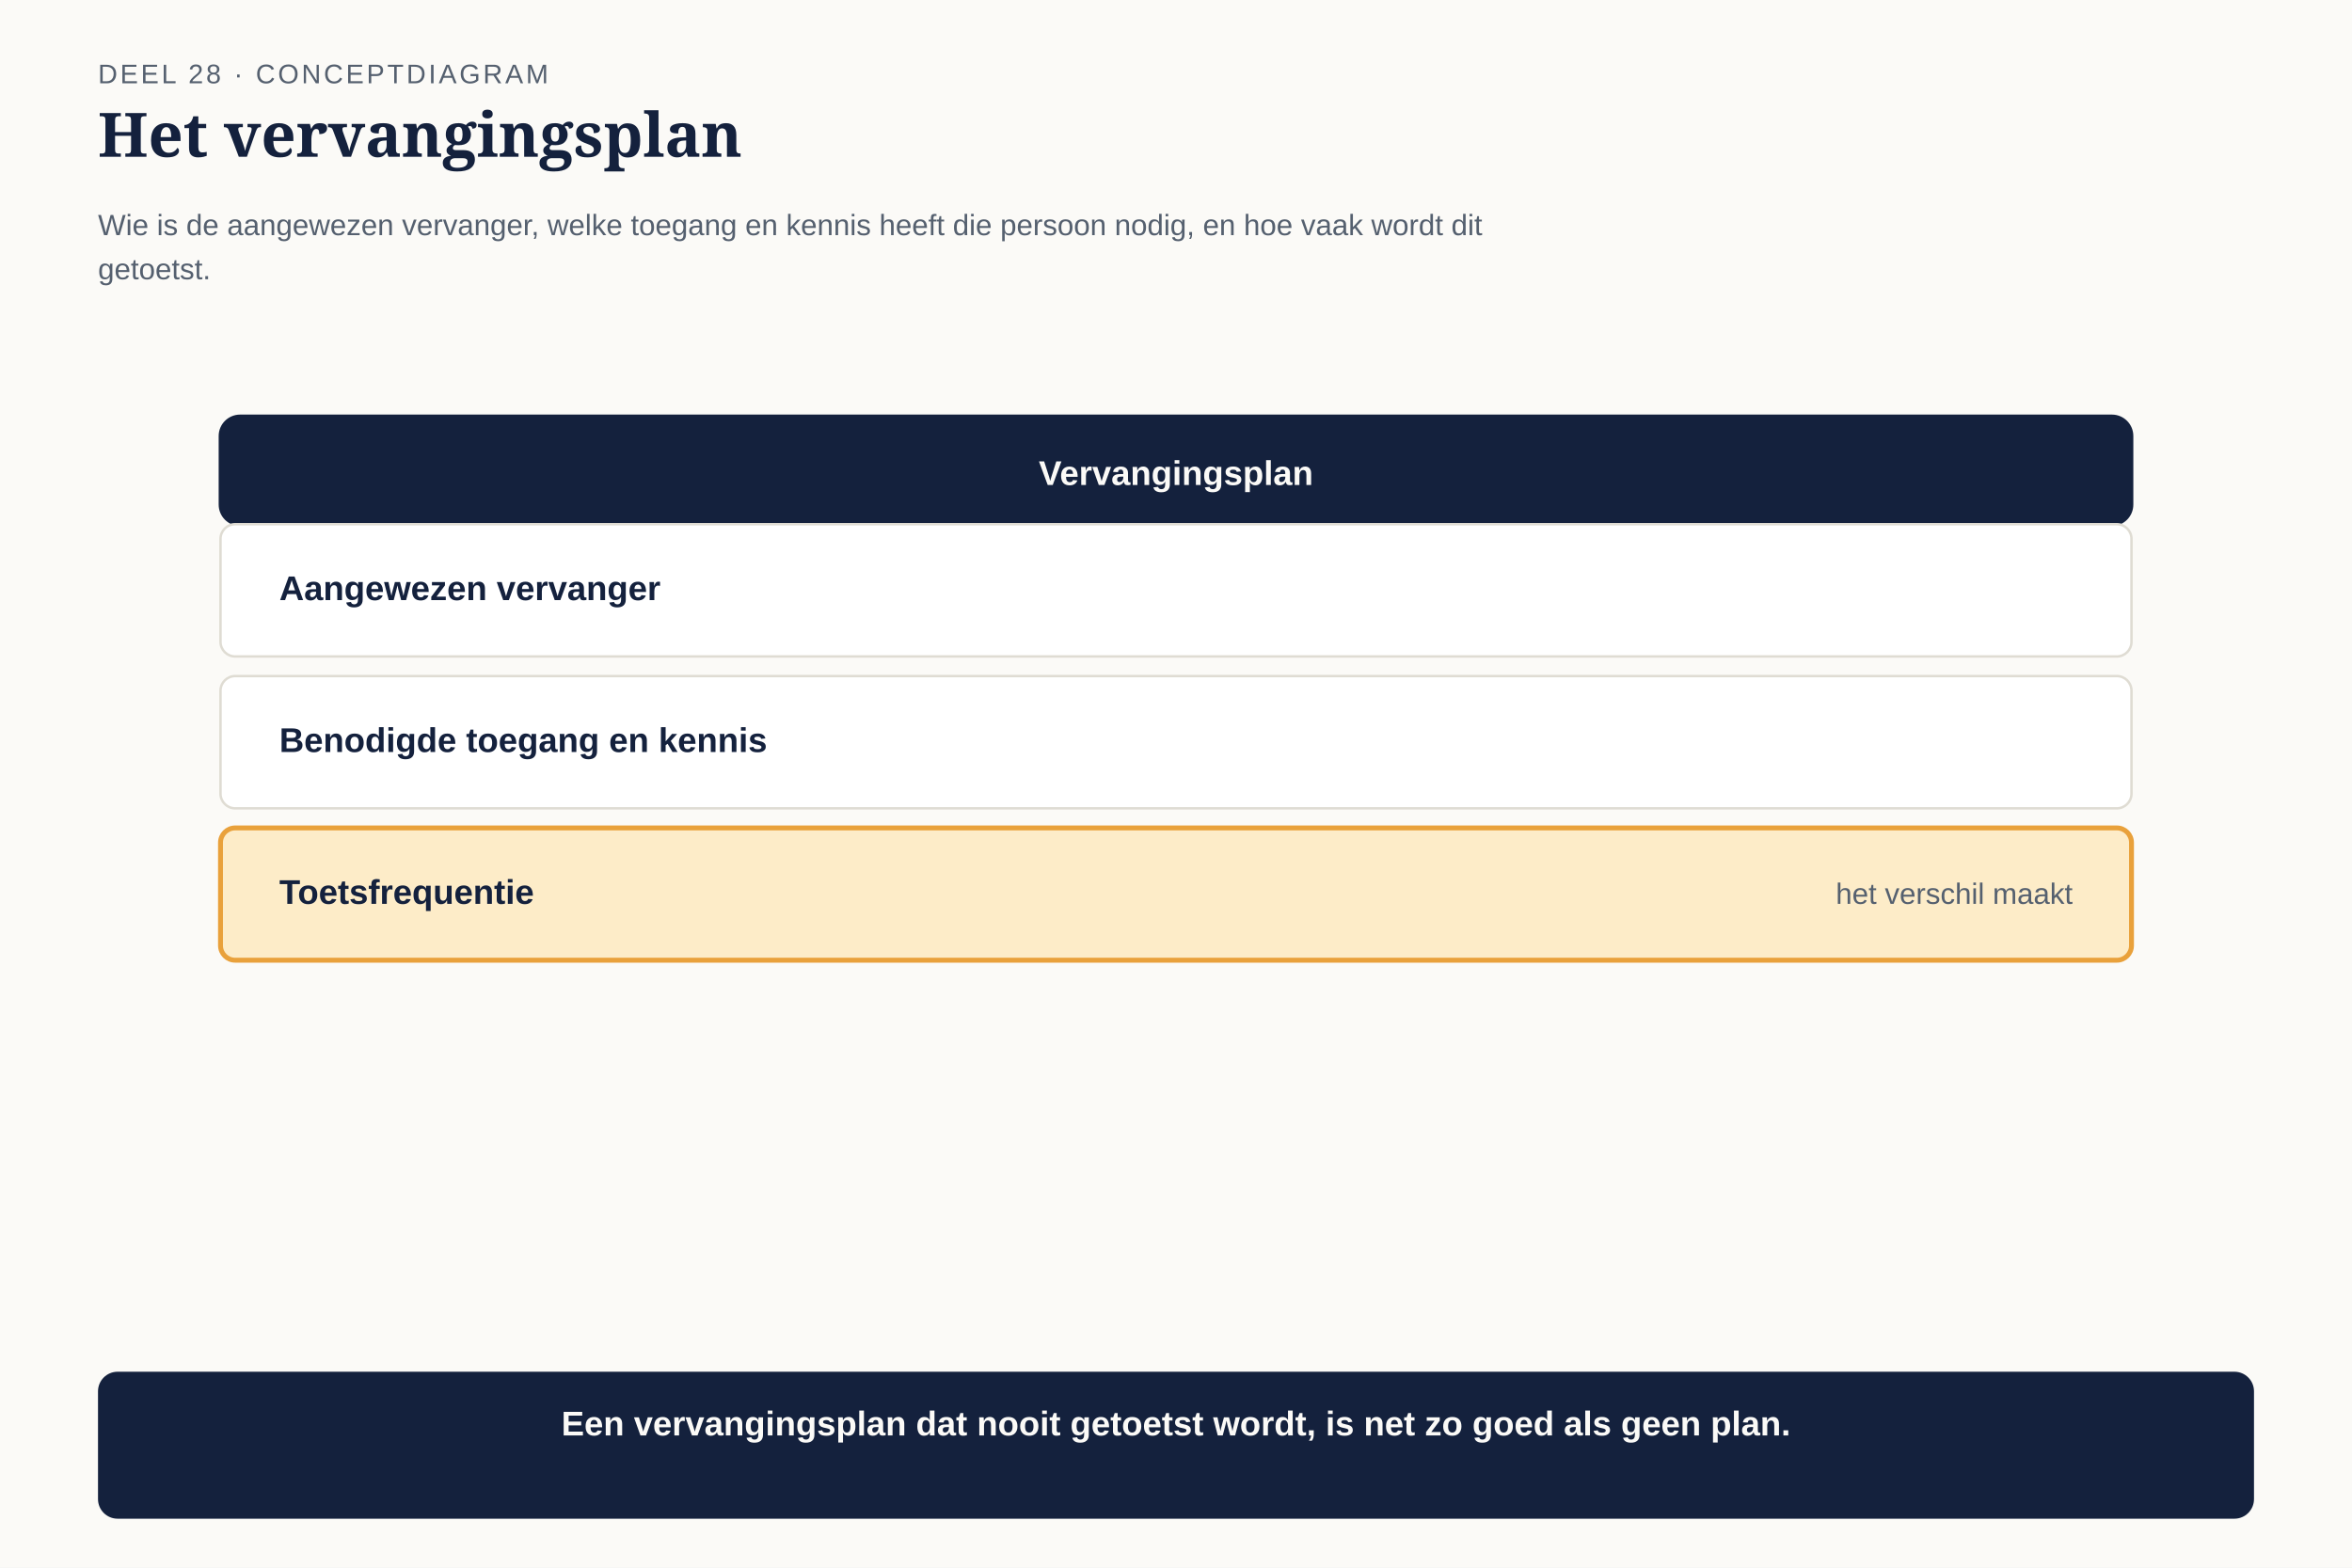
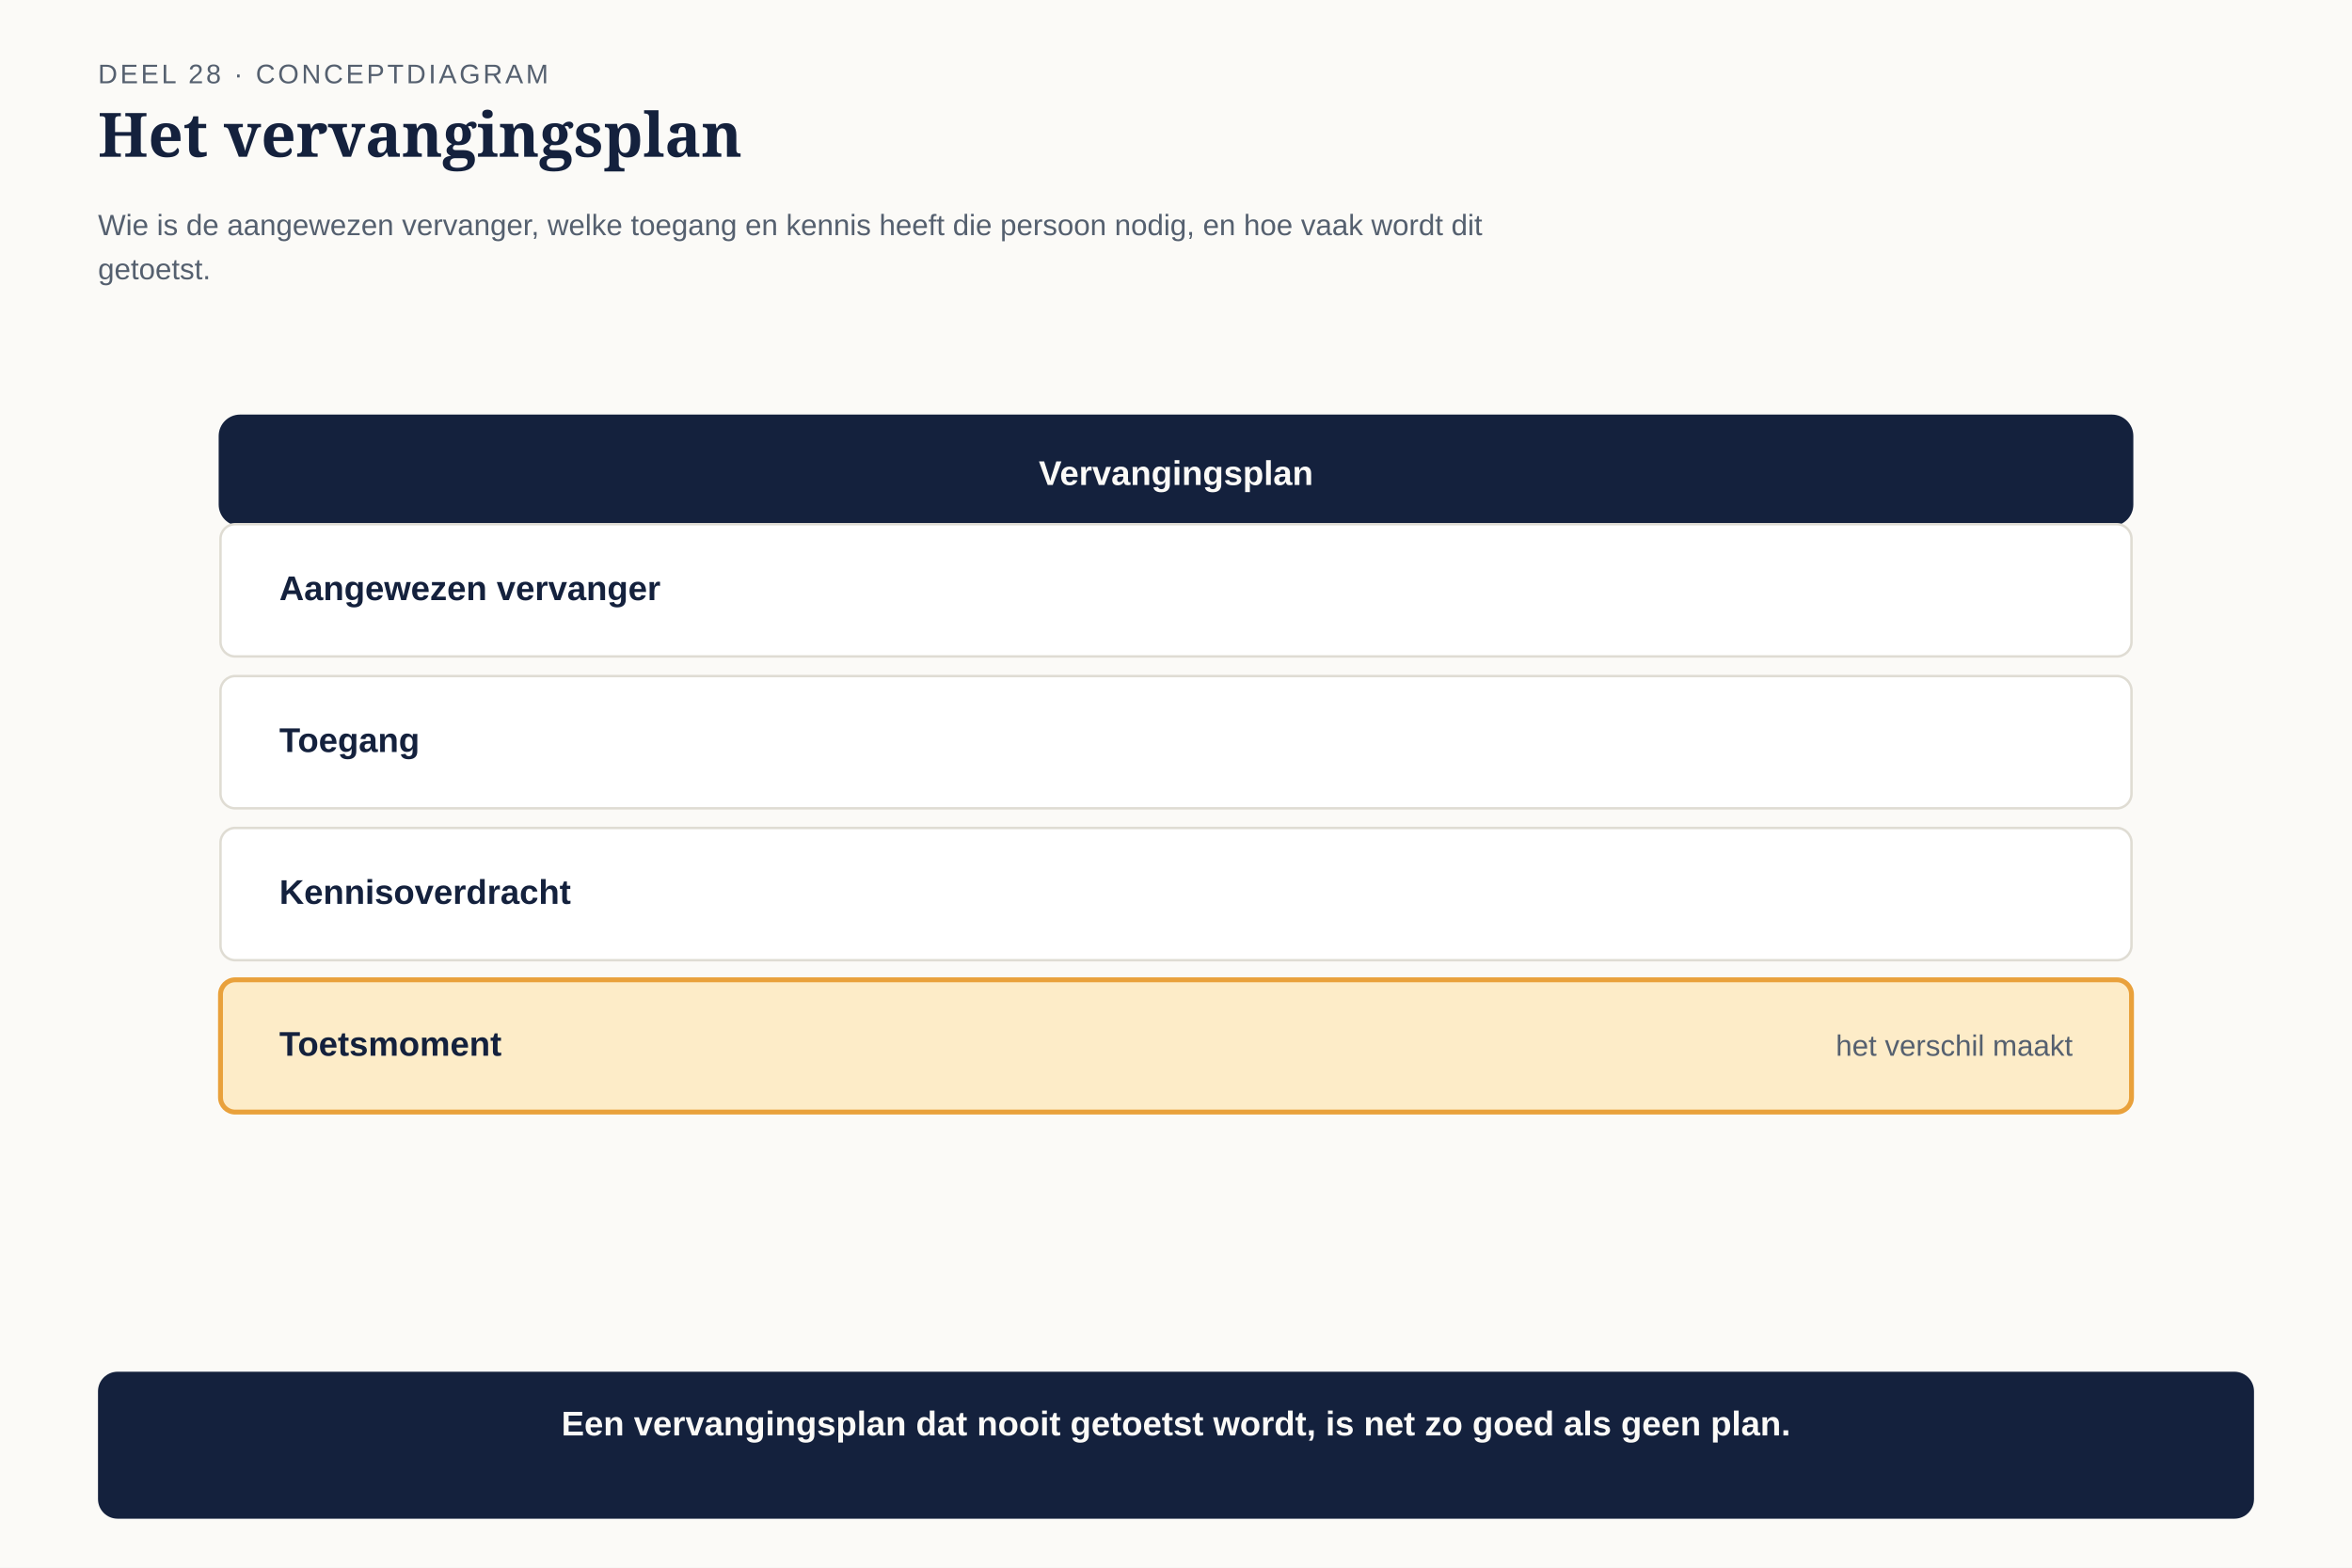
<svg xmlns="http://www.w3.org/2000/svg" viewBox="0 0 960 640" font-family="'DM Sans', Arial, sans-serif" width="960" height="640" preserveAspectRatio="xMidYMid meet">
  <defs>
    <style>
      .paper { fill:#FBFAF7; }
      .label { font-size:14px; font-weight:700; fill:#14213D; }
      .label-light { font-size:14px; font-weight:700; fill:#FBFAF7; }
      .sub { font-size:12px; fill:#55606F; }
      .sub-light { font-size:12px; fill:#DFDCD3; }
      .title { font-family:'Cormorant Garamond', Georgia, serif; font-size:25px; fill:#14213D; font-weight:600; }
      .title-sm { font-family:'Cormorant Garamond', Georgia, serif; font-size:19px; fill:#14213D; font-weight:600; }
      .kicker { font-size:11px; fill:#55606F; letter-spacing:.10em; }
      .arrow { stroke:#2563A8; stroke-width:2; fill:none; marker-end:url(#arrb); }
      .arrow-muted { stroke:#55606F; stroke-width:1.5; fill:none; marker-end:url(#arrm); }
      .arrow-amber { stroke:#E9A13B; stroke-width:2; fill:none; marker-end:url(#arra); }
    </style>
    <marker id="arrb" markerWidth="10" markerHeight="10" refX="6" refY="3" orient="auto">
      <path d="M0,0 L6,3 L0,6 Z" fill="#2563A8" />
    </marker>
    <marker id="arrm" markerWidth="10" markerHeight="10" refX="6" refY="3" orient="auto">
      <path d="M0,0 L6,3 L0,6 Z" fill="#55606F" />
    </marker>
    <marker id="arra" markerWidth="10" markerHeight="10" refX="6" refY="3" orient="auto">
      <path d="M0,0 L6,3 L0,6 Z" fill="#E9A13B" />
    </marker>
  </defs>
  <rect width="960" height="640" class="paper" />
  <text x="40" y="34" class="kicker">DEEL 28 · CONCEPTDIAGRAM</text>
  <text x="40" y="64" class="title">Het vervangingsplan</text>
  <text x="40" y="96" class="sub">Wie is de aangewezen vervanger, welke toegang en kennis heeft die persoon nodig, en hoe vaak wordt dit</text>
  <text x="40" y="114" class="sub">getoetst.</text>
  <rect x="90" y="170" width="780" height="44" rx="8" fill="#14213D" stroke="#14213D" stroke-width="1.5" />
  <text x="480" y="198" text-anchor="middle" class="label-light">Vervangingsplan</text>
  <rect x="90" y="214" width="780" height="54" rx="6" fill="#FFFFFF" stroke="#DFDCD3" stroke-width="1" />
  <text x="114" y="245" text-anchor="start" class="label">Aangewezen vervanger</text>
  <rect x="90" y="276" width="780" height="54" rx="6" fill="#FFFFFF" stroke="#DFDCD3" stroke-width="1" />
-   <text x="114" y="307" text-anchor="start" class="label">Benodigde toegang en kennis</text>
-   <rect x="90" y="338" width="780" height="54" rx="6" fill="#FDECC8" stroke="#E9A13B" stroke-width="2" />
-   <text x="114" y="369" text-anchor="start" class="label">Toetsfrequentie</text>
-   <text x="846" y="369" text-anchor="end" class="sub">het verschil maakt</text>
+   <text x="114" y="307" text-anchor="start" class="label">Toegang</text>
+   <rect x="90" y="338" width="780" height="54" rx="6" fill="#FFFFFF" stroke="#DFDCD3" stroke-width="1" />
+   <text x="114" y="369" text-anchor="start" class="label">Kennisoverdracht</text>
+   <rect x="90" y="400" width="780" height="54" rx="6" fill="#FDECC8" stroke="#E9A13B" stroke-width="2" />
+   <text x="114" y="431" text-anchor="start" class="label">Toetsmoment</text>
+   <text x="846" y="431" text-anchor="end" class="sub">het verschil maakt</text>
  <rect x="40" y="560" width="880" height="60" rx="8" fill="#14213D" />
  <text x="480" y="586" text-anchor="middle" class="label-light">Een vervangingsplan dat nooit getoetst wordt, is net zo goed als geen plan.</text>
</svg>
